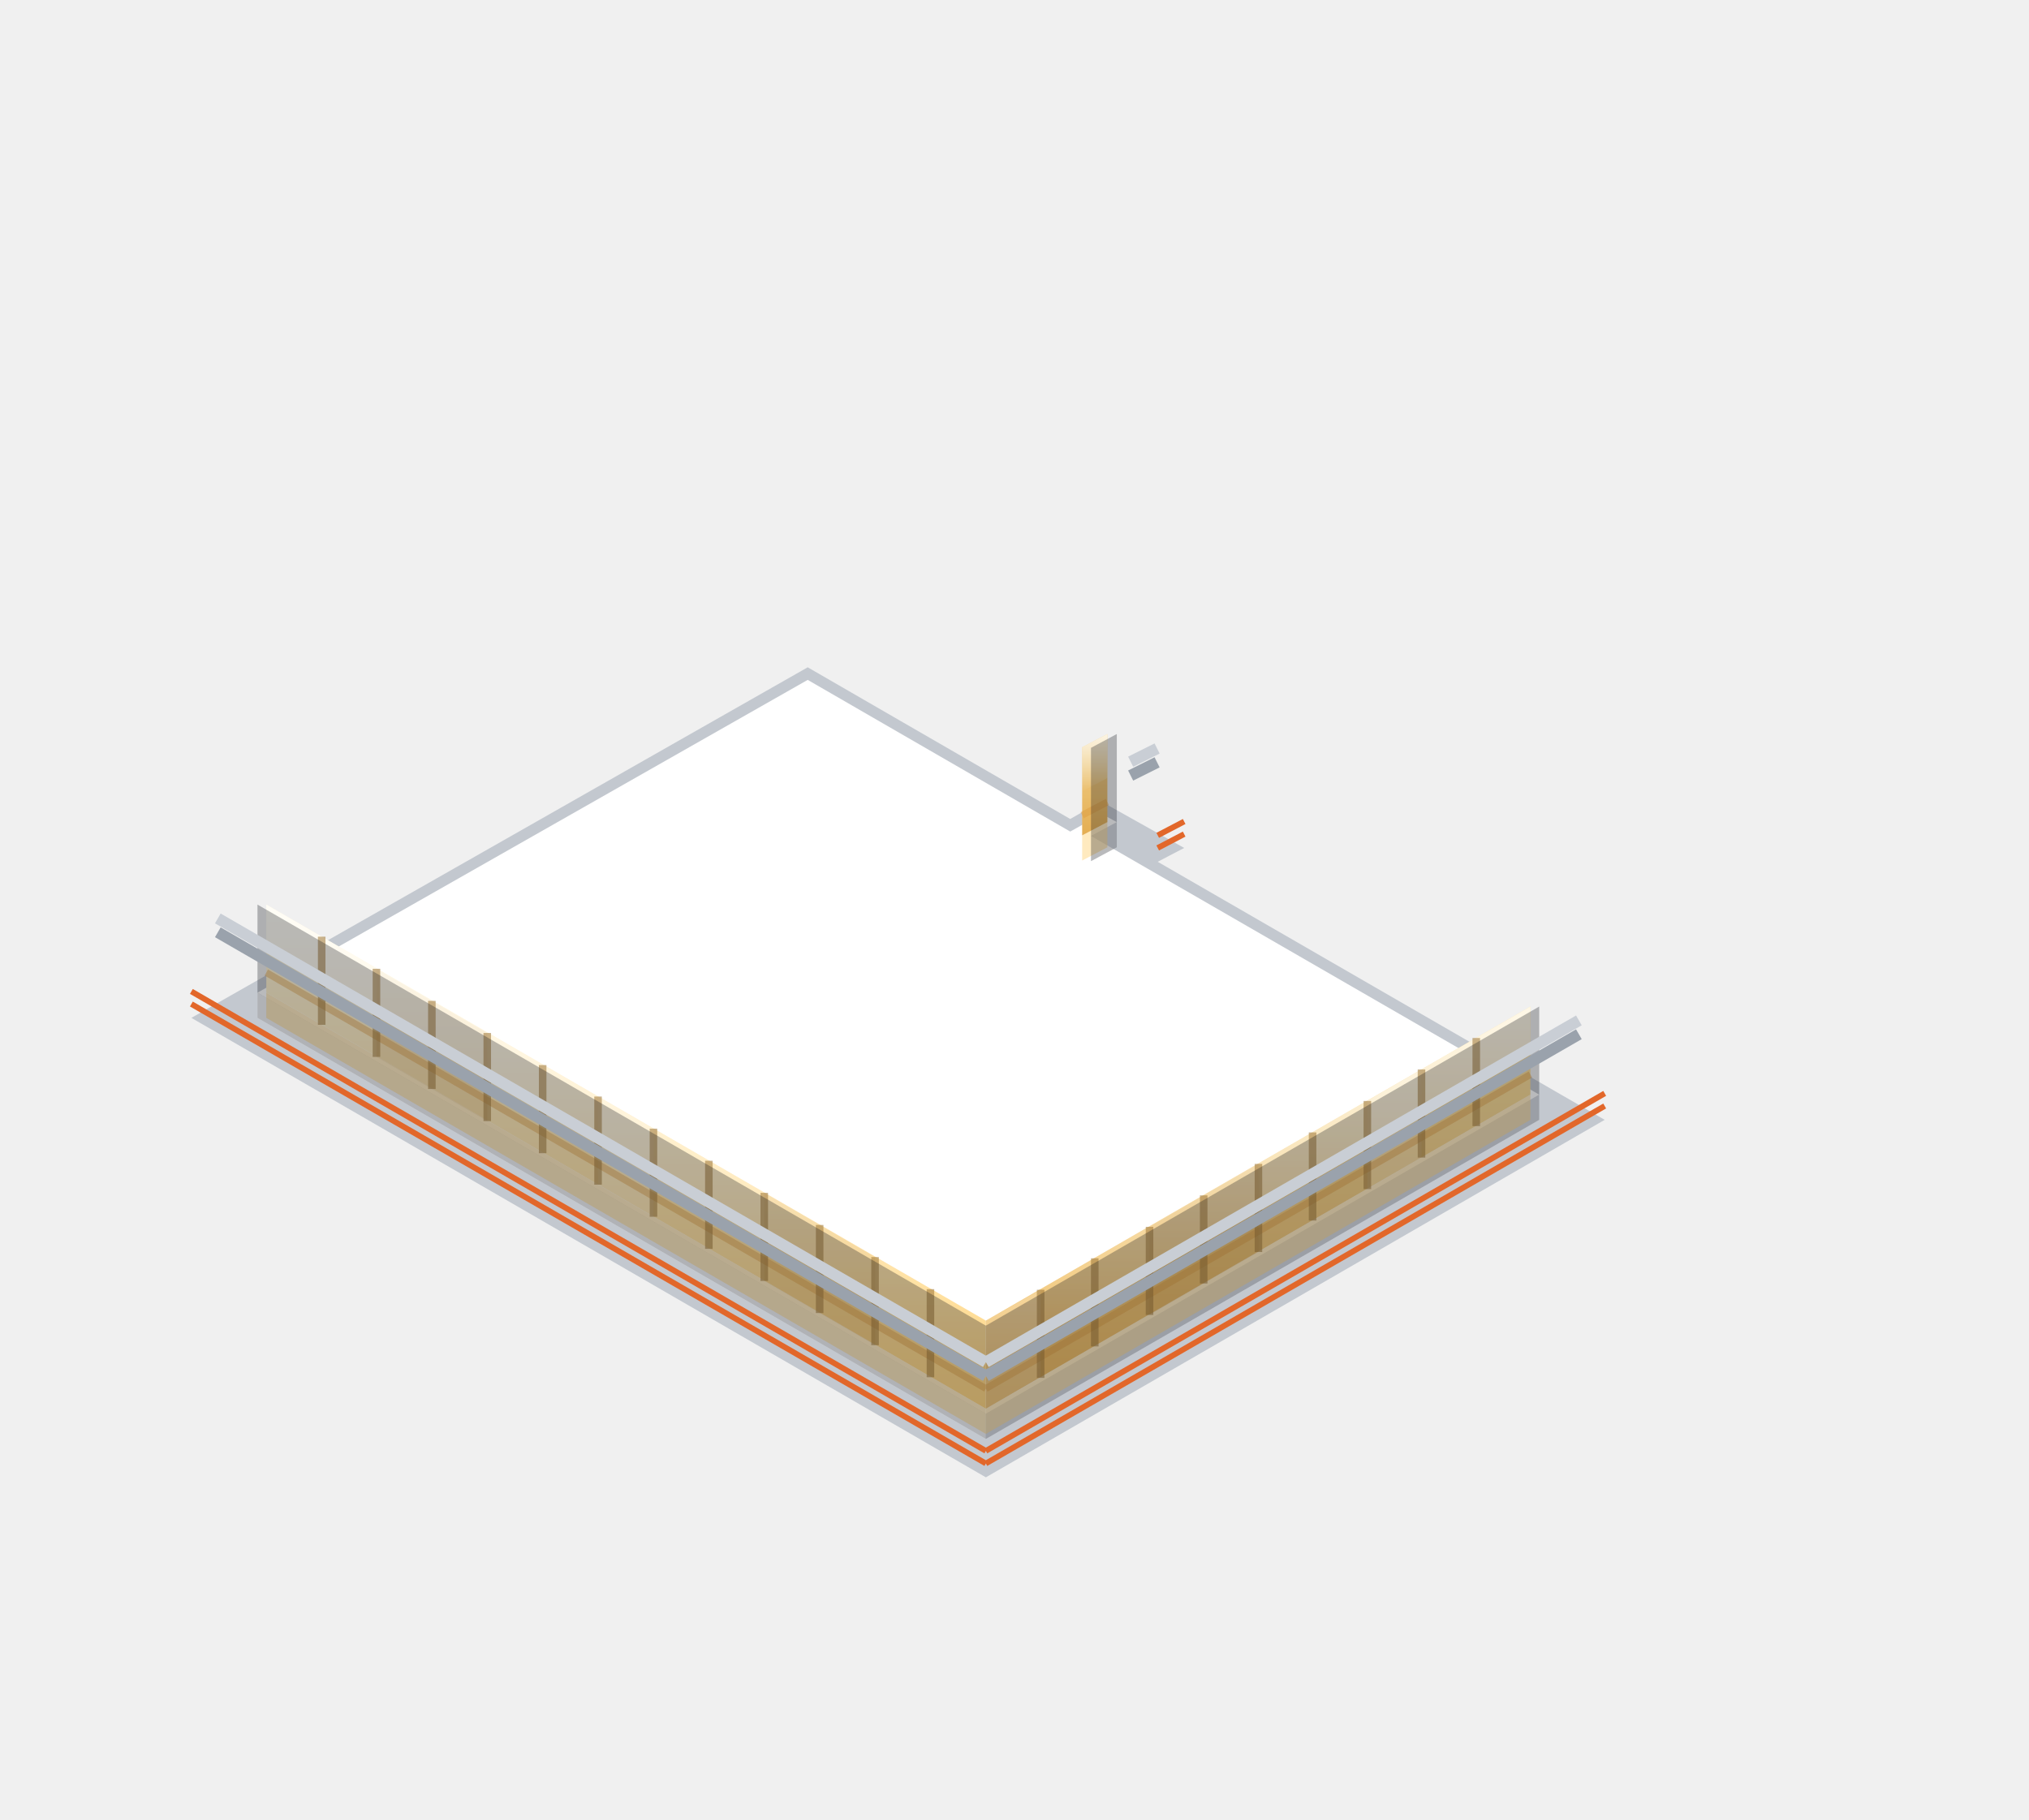
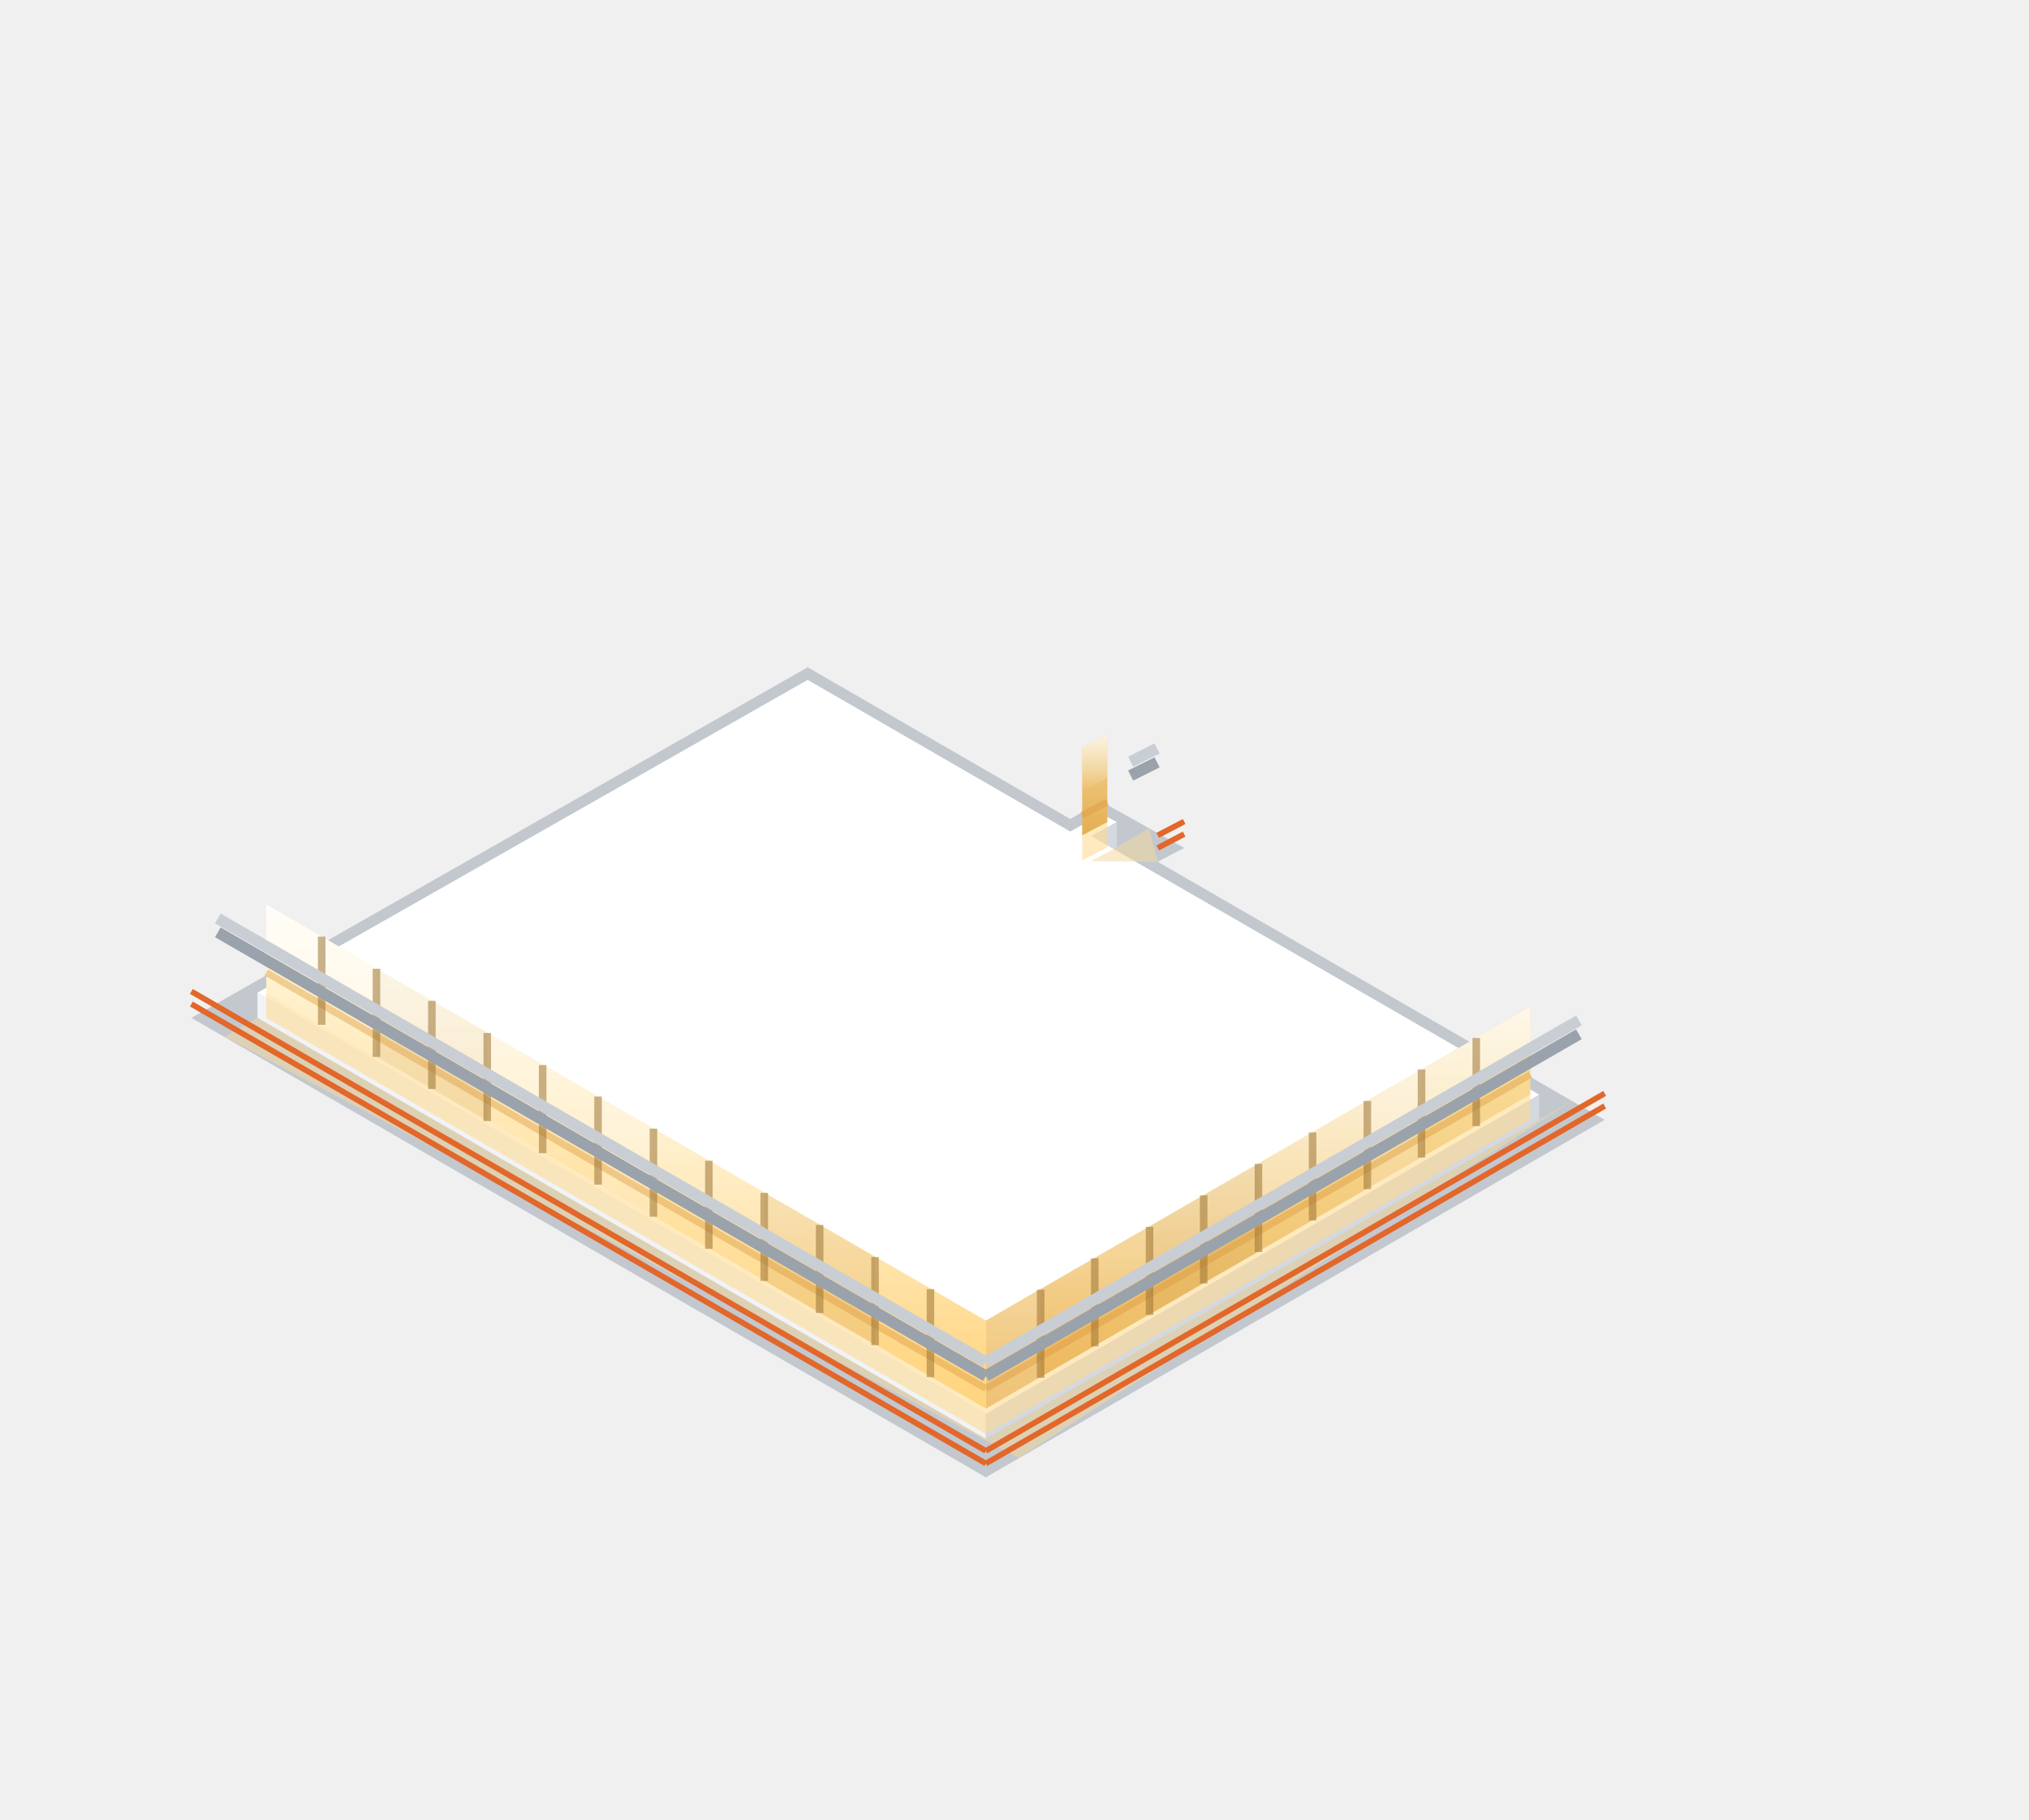
<svg xmlns="http://www.w3.org/2000/svg" viewBox="-260.8 -95.5 322.3 289.1" width="644.5" height="578.2">
  <defs>
    <linearGradient id="iso-lit-glow" x1="0" y1="0" x2="0" y2="1">
      <stop offset="0" stop-color="#FFFFFF" stop-opacity="0.75" />
      <stop offset="1" stop-color="#FFFFFF" stop-opacity="0" />
    </linearGradient>
    <linearGradient id="iso-lit-l" x1="0" y1="0" x2="0" y2="1">
      <stop offset="0" stop-color="#FFF7DC" />
      <stop offset="1" stop-color="#FFD47E" />
    </linearGradient>
    <linearGradient id="iso-lit-r" x1="0" y1="0" x2="0" y2="1">
      <stop offset="0" stop-color="#FBE2A2" />
      <stop offset="1" stop-color="#ECB65A" />
    </linearGradient>
  </defs>
  <polygon points="-132.5,10.5 -90.8,34.6 -85.9,31.8 -72.7,39.2 -76.9,41.4 -5.9,82.4 -104.2,139.2 -230.4,66.2" fill="#C3C8CF" />
  <polygon points="-83.4,39.1 -87.5,41.3 -87.5,37.3 -83.4,35.1" fill="#D4D8DF" />
  <polygon points="-104.2,133.1 -219.9,66.2 -219.9,62.2 -104.2,129.1" fill="#F2F3F6" />
  <polygon points="-16.3,82.4 -104.2,133.1 -104.2,129.1 -16.3,78.4" fill="#D4D8DF" />
  <polygon points="-132.5,12.5 -90.8,36.6 -85.8,33.8 -83.4,35.1 -87.5,37.3 -16.3,78.4 -104.2,129.1 -219.9,62.2" fill="#FFFFFF" />
  <polygon points="-84.9,39.1 -88.9,41.2 -88.9,37.2 -84.9,35.1" fill="#FFD98A" opacity="0.55" />
  <polygon points="-84.9,35.1 -88.9,37.2 -88.9,23.2 -84.9,21.1" fill="url(#iso-lit-r)" />
  <polygon points="-84.9,35.1 -88.9,37.2 -88.9,23.2 -84.9,21.1" fill="#B87A24" opacity="0.14" />
  <polygon points="-84.9,28.1 -88.9,30.2 -88.9,23.2 -84.9,21.1" fill="url(#iso-lit-glow)" />
  <polygon points="-104.2,132.3 -218.5,66.2 -218.5,62.2 -104.2,128.3" fill="#FFD98A" opacity="0.55" />
  <polygon points="-104.2,128.3 -218.5,62.2 -218.5,48.2 -104.2,114.3" fill="url(#iso-lit-l)" />
  <polygon points="-121.8,118.2 -130.6,113.1 -130.6,99.1 -121.8,104.2" fill="#B87A24" opacity="0.14" />
  <polygon points="-130.6,113.1 -139.4,108 -139.4,94 -130.6,99.1" fill="#B87A24" opacity="0.14" />
  <polygon points="-157,97.8 -165.8,92.7 -165.8,78.7 -157,83.8" fill="#FFFFFF" opacity="0.18" />
  <polygon points="-183.4,82.6 -192.2,77.5 -192.2,63.5 -183.4,68.6" fill="#B87A24" opacity="0.14" />
  <polygon points="-192.2,77.5 -201,72.4 -201,58.4 -192.2,63.5" fill="#B87A24" opacity="0.14" />
  <polygon points="-104.2,121.3 -218.5,55.2 -218.5,48.2 -104.2,114.3" fill="url(#iso-lit-glow)" />
  <polygon points="-17.7,82.4 -104.2,132.3 -104.2,128.3 -17.7,78.4" fill="#FFD98A" opacity="0.55" />
  <polygon points="-17.7,78.4 -104.2,128.3 -104.2,114.3 -17.7,64.4" fill="url(#iso-lit-r)" />
  <polygon points="-35,88.4 -43.6,93.4 -43.6,79.4 -35,74.4" fill="#FFFFFF" opacity="0.18" />
  <polygon points="-60.9,103.4 -69.6,108.4 -69.6,94.4 -60.9,89.4" fill="#B87A24" opacity="0.14" />
  <polygon points="-69.6,108.4 -78.2,113.4 -78.2,99.4 -69.6,94.4" fill="#B87A24" opacity="0.14" />
  <polygon points="-95.5,123.4 -104.2,128.3 -104.2,114.3 -95.5,109.4" fill="#FFFFFF" opacity="0.18" />
  <polygon points="-17.7,71.4 -104.2,121.3 -104.2,114.3 -17.7,64.4" fill="url(#iso-lit-glow)" />
  <path d="M-84.9 31.9L-88.9 34M-104.2 125.1L-218.5 59M-17.7 75.2L-104.2 125.1" stroke="#D9963A" stroke-width="1.1" opacity="0.4" />
  <path d="M-113 123.3V109.3M-121.8 118.2V104.2M-130.6 113.1V99.1M-139.4 108V94M-148.2 102.9V88.9M-157 97.8V83.8M-165.8 92.7V78.7M-174.6 87.7V73.7M-183.4 82.6V68.6M-192.2 77.5V63.5M-201 72.4V58.4M-209.7 67.3V53.3M-26.3 83.4V69.4M-35 88.4V74.4M-43.6 93.4V79.4M-52.3 98.4V84.4M-60.9 103.4V89.4M-69.6 108.4V94.4M-78.2 113.4V99.4M-86.9 118.4V104.4M-95.5 123.4V109.4" stroke="#9C7434" stroke-width="1.2" opacity="0.55" />
-   <polygon points="-83.4,39.1 -87.5,41.3 -87.5,23.3 -83.4,21.1" fill="#14181E" opacity="0.3" />
-   <polygon points="-104.2,133.1 -219.9,66.2 -219.9,48.2 -104.2,115.1" fill="#14181E" opacity="0.3" />
-   <polygon points="-16.3,82.4 -104.2,133.1 -104.2,115.1 -16.3,64.4" fill="#14181E" opacity="0.3" />
+   <polygon points="-83.4,39.1 -87.5,41.3 -76.9,41.4 -78.3,36.1" fill="#F3D9A0" opacity="0.55" />
+   <polygon points="-104.2,133.1 -219.9,66.2 -225.1,69.2 -99,136.1" fill="#F3D9A0" opacity="0.55" />
+   <polygon points="-16.3,82.4 -104.2,133.1 -99,136.1 -11.1,79.4" fill="#F3D9A0" opacity="0.55" />
  <path d="M-77 25.6L-81.2 27.7M-104.2 123.1L-226.2 52.6M-10 68.8L-104.2 123.1" stroke="#9AA2AC" stroke-width="1.8" fill="none" />
  <path d="M-77 23.4L-81.2 25.5M-104.2 120.9L-226.2 50.4M-10 66.6L-104.2 120.9" stroke="#C9CED5" stroke-width="1.8" fill="none" />
  <path d="M-72.7 37L-76.9 39.2M-72.7 35L-76.9 37.2M-104.2 137L-230.4 64M-104.2 135L-230.4 62M-5.9 80.2L-104.2 137M-5.9 78.2L-104.2 135" stroke="#E2672A" stroke-width="0.9" fill="none" />
</svg>
